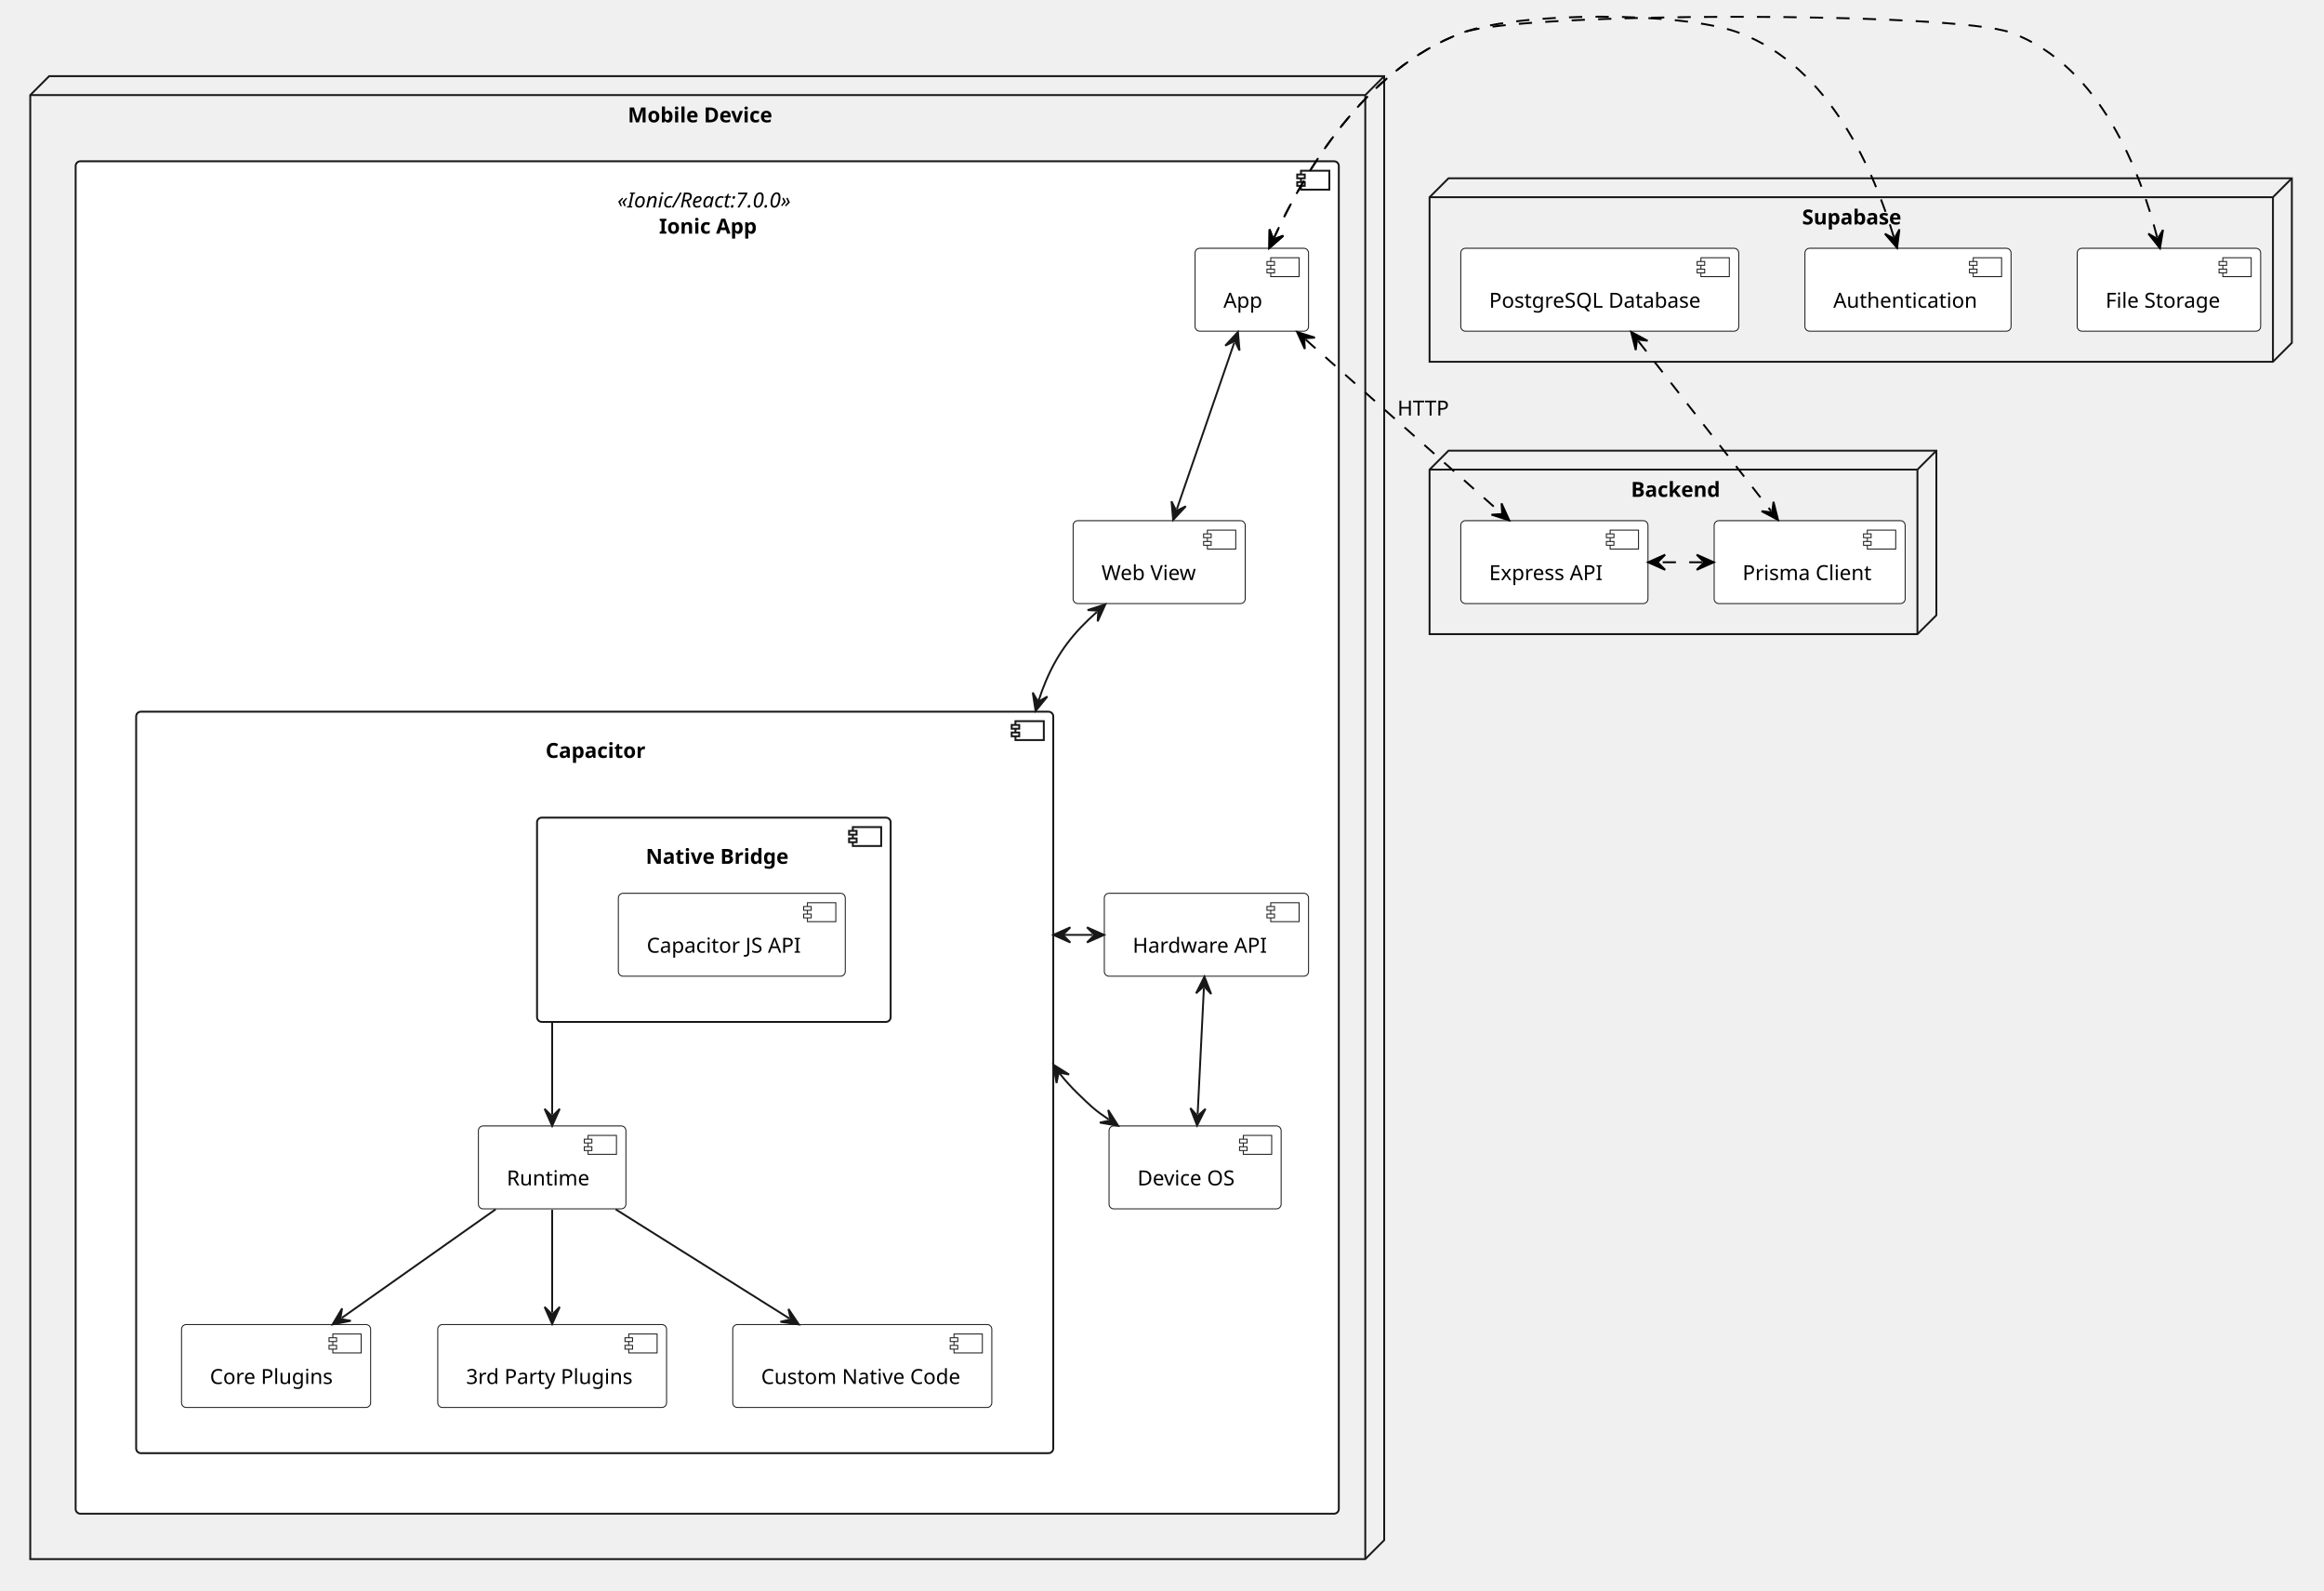
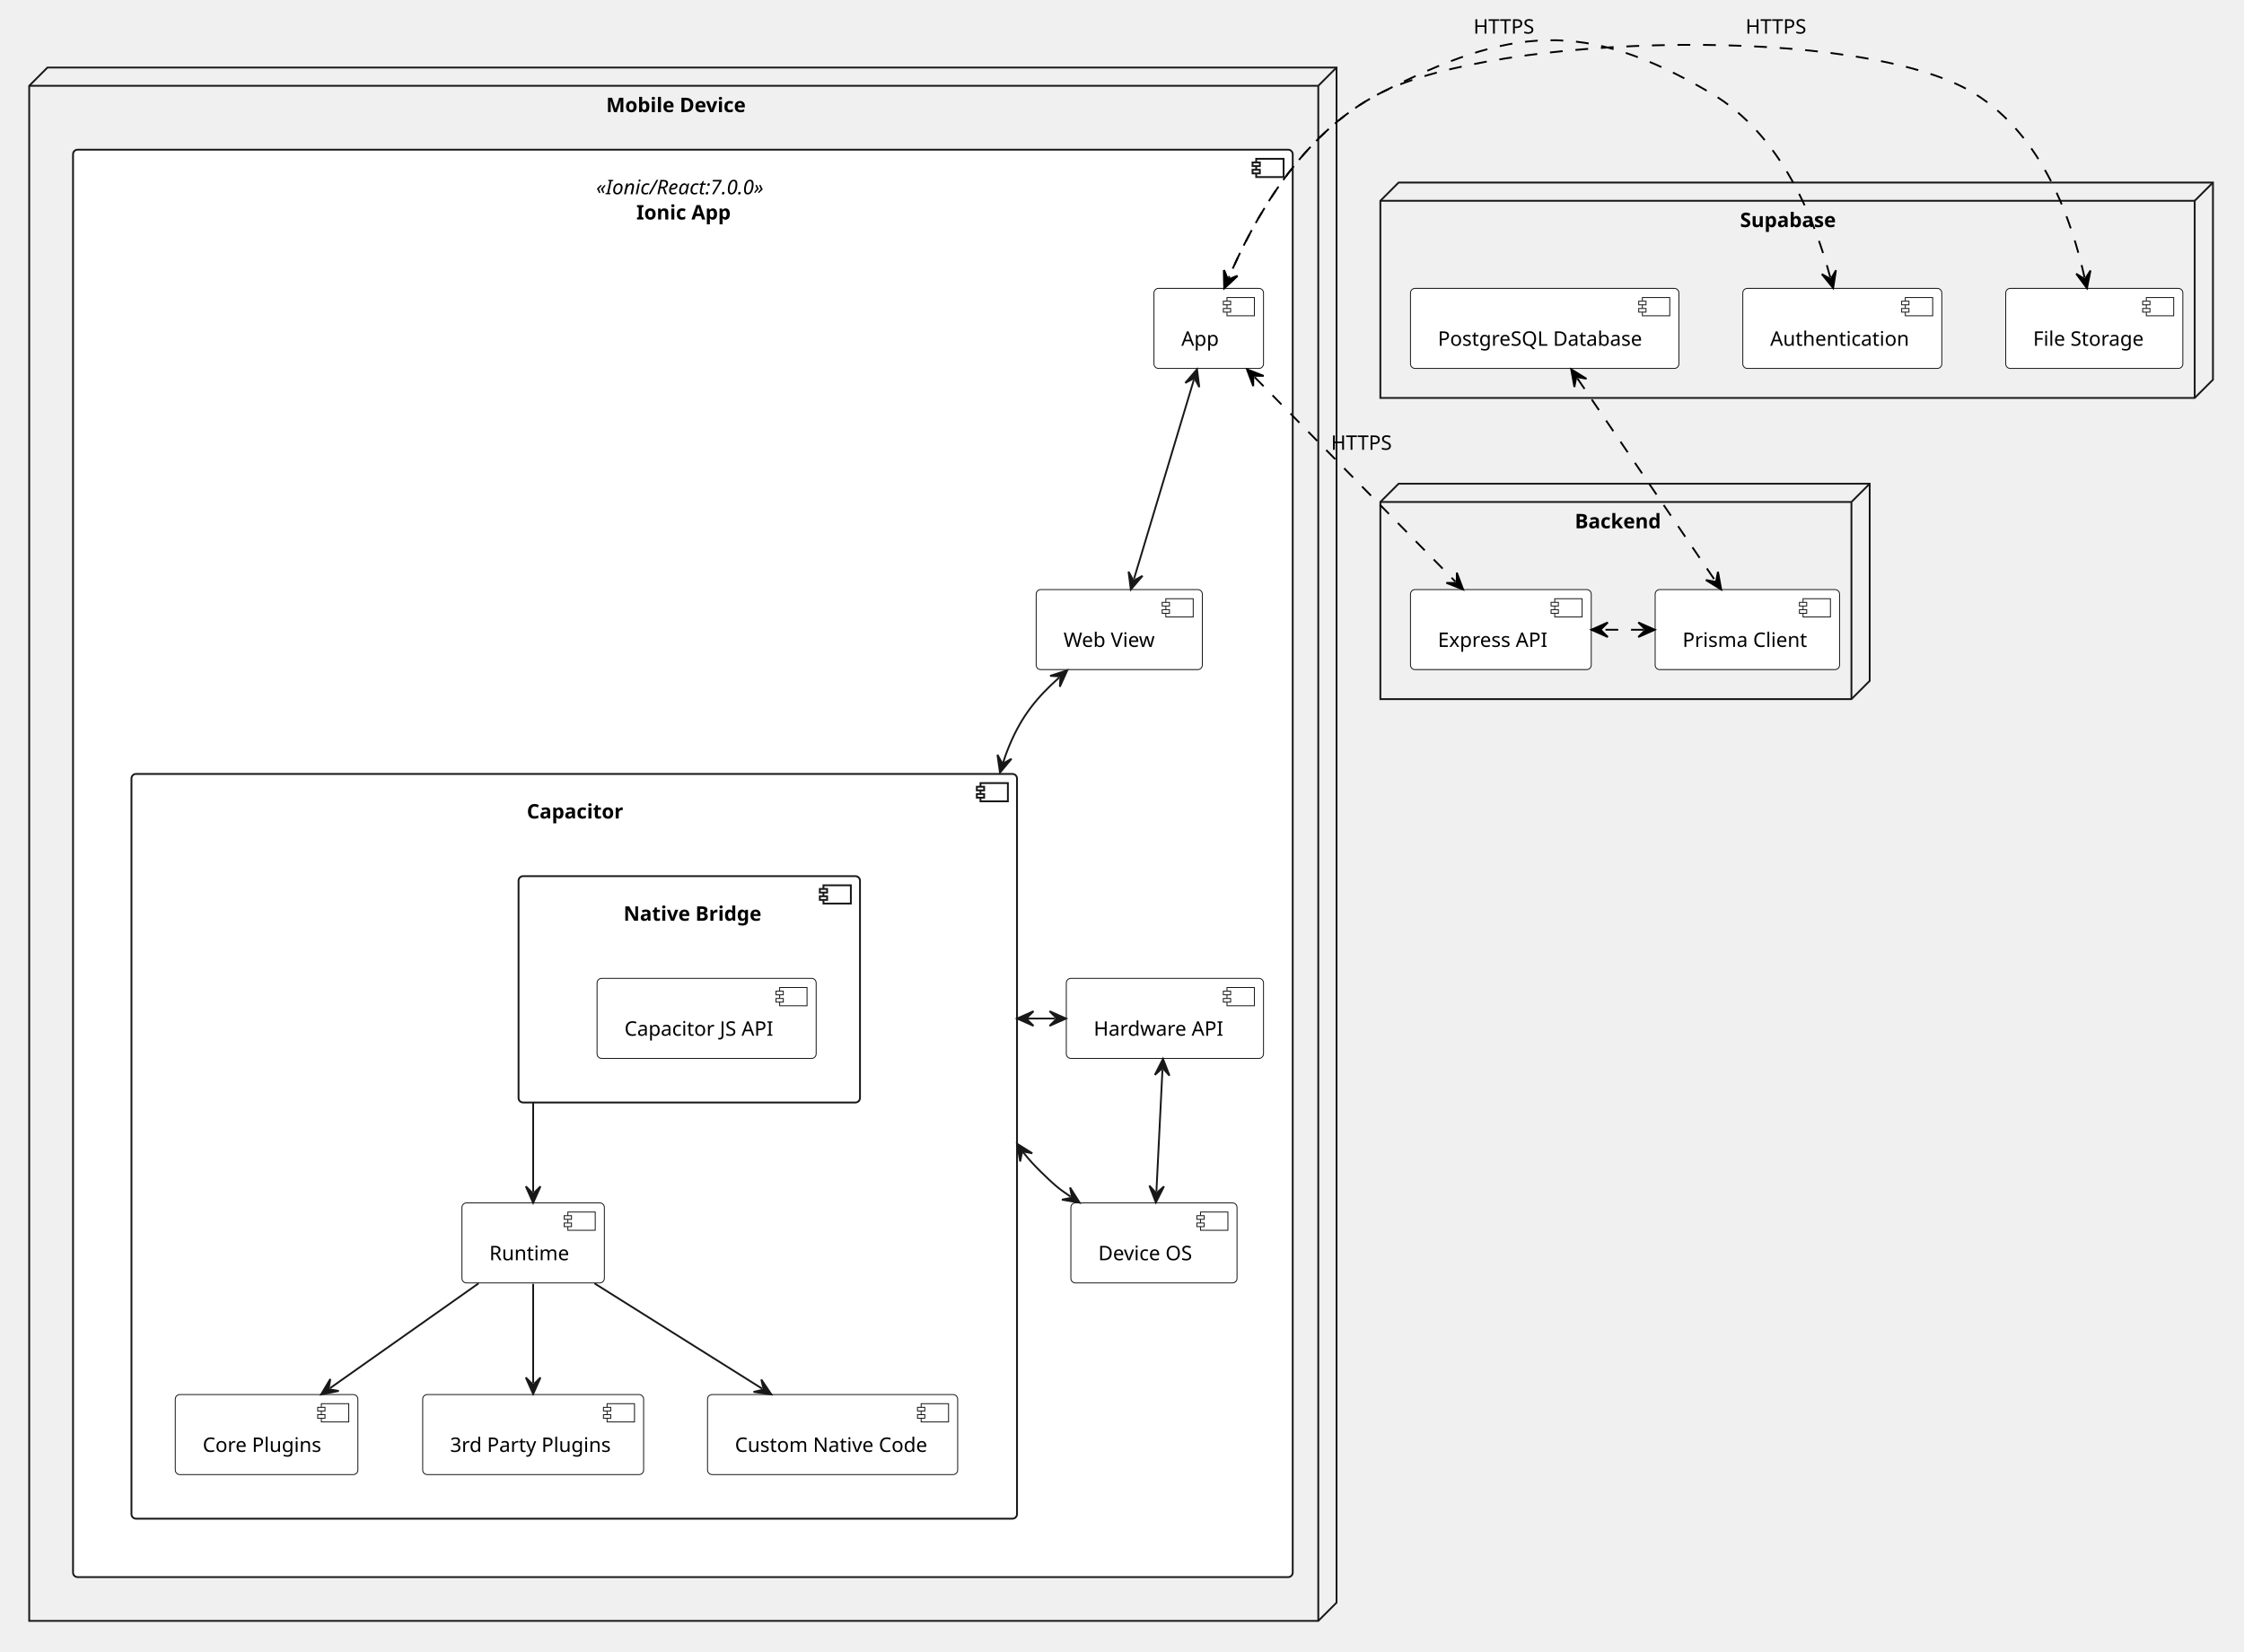
- <svg xmlns="http://www.w3.org/2000/svg" contentStyleType="text/css" height="841px" preserveAspectRatio="none" style="width:1229px;height:841px;background:#FFFFFF;" version="1.1" viewBox="0 0 1229 841" width="1229px" zoomAndPan="magnify">
+ <svg xmlns="http://www.w3.org/2000/svg" contentStyleType="text/css" height="905px" preserveAspectRatio="none" style="width:1229px;height:905px;background:#FFFFFF;" version="1.1" viewBox="0 0 1229 905" width="1229px" zoomAndPan="magnify">
  <defs />
  <g>
    <g id="cluster_mobileDevice">
-       <polygon fill="none" points="16,50.26,26,40.26,732,40.26,732,814.26,722,824.26,16,824.26,16,50.26" style="stroke:#181818;stroke-width:1.0;" />
-       <line style="stroke:#181818;stroke-width:1.0;" x1="722" x2="732" y1="50.26" y2="40.26" />
-       <line style="stroke:#181818;stroke-width:1.0;" x1="16" x2="722" y1="50.26" y2="50.26" />
-       <line style="stroke:#181818;stroke-width:1.0;" x1="722" x2="722" y1="50.26" y2="824.26" />
-       <text fill="#000000" font-family="sans-serif" font-size="11" font-weight="bold" lengthAdjust="spacing" textLength="76" x="332" y="64.679">Mobile Device</text>
+       <polygon fill="none" points="16,47,26,37,732,37,732,878,722,888,16,888,16,47" style="stroke:#181818;stroke-width:1.0;" />
+       <line style="stroke:#181818;stroke-width:1.0;" x1="722" x2="732" y1="47" y2="37" />
+       <line style="stroke:#181818;stroke-width:1.0;" x1="16" x2="722" y1="47" y2="47" />
+       <line style="stroke:#181818;stroke-width:1.0;" x1="722" x2="722" y1="47" y2="888" />
+       <text fill="#000000" font-family="sans-serif" font-size="11" font-weight="bold" lengthAdjust="spacing" textLength="76" x="332" y="61.419">Mobile Device</text>
    </g>
    <g id="cluster_ionicApp">
-       <rect fill="#FFFFFF" height="715" rx="2.5" ry="2.5" style="stroke:#181818;stroke-width:1.0;" width="668" x="40" y="85.26" />
-       <rect fill="#FFFFFF" height="10" style="stroke:#181818;stroke-width:1.0;" width="15" x="688" y="90.26" />
-       <rect fill="#FFFFFF" height="2" style="stroke:#181818;stroke-width:1.0;" width="4" x="686" y="92.26" />
-       <rect fill="#FFFFFF" height="2" style="stroke:#181818;stroke-width:1.0;" width="4" x="686" y="96.26" />
-       <text fill="#000000" font-family="sans-serif" font-size="11" font-style="italic" lengthAdjust="spacing" textLength="95" x="326.5" y="109.679">«Ionic/React:7.0.0»</text>
-       <text fill="#000000" font-family="sans-serif" font-size="11" font-weight="bold" lengthAdjust="spacing" textLength="51" x="348.5" y="123.515">Ionic App</text>
+       <rect fill="#FFFFFF" height="782" rx="2.5" ry="2.5" style="stroke:#181818;stroke-width:1.0;" width="668" x="40" y="82" />
+       <rect fill="#FFFFFF" height="10" style="stroke:#181818;stroke-width:1.0;" width="15" x="688" y="87" />
+       <rect fill="#FFFFFF" height="2" style="stroke:#181818;stroke-width:1.0;" width="4" x="686" y="89" />
+       <rect fill="#FFFFFF" height="2" style="stroke:#181818;stroke-width:1.0;" width="4" x="686" y="93" />
+       <text fill="#000000" font-family="sans-serif" font-size="11" font-style="italic" lengthAdjust="spacing" textLength="95" x="326.5" y="106.419">«Ionic/React:7.0.0»</text>
+       <text fill="#000000" font-family="sans-serif" font-size="11" font-weight="bold" lengthAdjust="spacing" textLength="51" x="348.5" y="120.255">Ionic App</text>
    </g>
    <g id="cluster_Capacitor">
-       <rect fill="#FFFFFF" height="392" rx="2.5" ry="2.5" style="stroke:#181818;stroke-width:1.0;" width="485" x="72" y="376.26" />
-       <rect fill="#FFFFFF" height="10" style="stroke:#181818;stroke-width:1.0;" width="15" x="537" y="381.26" />
-       <rect fill="#FFFFFF" height="2" style="stroke:#181818;stroke-width:1.0;" width="4" x="535" y="383.26" />
-       <rect fill="#FFFFFF" height="2" style="stroke:#181818;stroke-width:1.0;" width="4" x="535" y="387.26" />
-       <text fill="#000000" font-family="sans-serif" font-size="11" font-weight="bold" lengthAdjust="spacing" textLength="52" x="288.5" y="400.679">Capacitor</text>
+       <rect fill="#FFFFFF" height="408" rx="2.5" ry="2.5" style="stroke:#181818;stroke-width:1.0;" width="485" x="72" y="424" />
+       <rect fill="#FFFFFF" height="10" style="stroke:#181818;stroke-width:1.0;" width="15" x="537" y="429" />
+       <rect fill="#FFFFFF" height="2" style="stroke:#181818;stroke-width:1.0;" width="4" x="535" y="431" />
+       <rect fill="#FFFFFF" height="2" style="stroke:#181818;stroke-width:1.0;" width="4" x="535" y="435" />
+       <text fill="#000000" font-family="sans-serif" font-size="11" font-weight="bold" lengthAdjust="spacing" textLength="52" x="288.5" y="448.419">Capacitor</text>
    </g>
    <g id="cluster_NativeBridge">
-       <rect fill="#FFFFFF" height="108" rx="2.5" ry="2.5" style="stroke:#181818;stroke-width:1.0;" width="187" x="284" y="432.26" />
-       <rect fill="#FFFFFF" height="10" style="stroke:#181818;stroke-width:1.0;" width="15" x="451" y="437.26" />
-       <rect fill="#FFFFFF" height="2" style="stroke:#181818;stroke-width:1.0;" width="4" x="449" y="439.26" />
-       <rect fill="#FFFFFF" height="2" style="stroke:#181818;stroke-width:1.0;" width="4" x="449" y="443.26" />
-       <text fill="#000000" font-family="sans-serif" font-size="11" font-weight="bold" lengthAdjust="spacing" textLength="72" x="341.5" y="456.679">Native Bridge</text>
+       <rect fill="#FFFFFF" height="124" rx="2.5" ry="2.5" style="stroke:#181818;stroke-width:1.0;" width="187" x="284" y="480" />
+       <rect fill="#FFFFFF" height="10" style="stroke:#181818;stroke-width:1.0;" width="15" x="451" y="485" />
+       <rect fill="#FFFFFF" height="2" style="stroke:#181818;stroke-width:1.0;" width="4" x="449" y="487" />
+       <rect fill="#FFFFFF" height="2" style="stroke:#181818;stroke-width:1.0;" width="4" x="449" y="491" />
+       <text fill="#000000" font-family="sans-serif" font-size="11" font-weight="bold" lengthAdjust="spacing" textLength="72" x="341.5" y="504.419">Native Bridge</text>
    </g>
    <g id="cluster_backend">
-       <polygon fill="none" points="756,248.26,766,238.26,1024,238.26,1024,325.26,1014,335.26,756,335.26,756,248.26" style="stroke:#181818;stroke-width:1.0;" />
-       <line style="stroke:#181818;stroke-width:1.0;" x1="1014" x2="1024" y1="248.26" y2="238.26" />
-       <line style="stroke:#181818;stroke-width:1.0;" x1="756" x2="1014" y1="248.26" y2="248.26" />
-       <line style="stroke:#181818;stroke-width:1.0;" x1="1014" x2="1014" y1="248.26" y2="335.26" />
-       <text fill="#000000" font-family="sans-serif" font-size="11" font-weight="bold" lengthAdjust="spacing" textLength="47" x="862.5" y="262.679">Backend</text>
+       <polygon fill="none" points="756,275,766,265,1024,265,1024,373,1014,383,756,383,756,275" style="stroke:#181818;stroke-width:1.0;" />
+       <line style="stroke:#181818;stroke-width:1.0;" x1="1014" x2="1024" y1="275" y2="265" />
+       <line style="stroke:#181818;stroke-width:1.0;" x1="756" x2="1014" y1="275" y2="275" />
+       <line style="stroke:#181818;stroke-width:1.0;" x1="1014" x2="1014" y1="275" y2="383" />
+       <text fill="#000000" font-family="sans-serif" font-size="11" font-weight="bold" lengthAdjust="spacing" textLength="47" x="862.5" y="289.419">Backend</text>
    </g>
    <g id="cluster_supabase">
-       <polygon fill="none" points="756,104.26,766,94.26,1212,94.26,1212,181.26,1202,191.26,756,191.26,756,104.26" style="stroke:#181818;stroke-width:1.0;" />
-       <line style="stroke:#181818;stroke-width:1.0;" x1="1202" x2="1212" y1="104.26" y2="94.26" />
-       <line style="stroke:#181818;stroke-width:1.0;" x1="756" x2="1202" y1="104.26" y2="104.26" />
-       <line style="stroke:#181818;stroke-width:1.0;" x1="1202" x2="1202" y1="104.26" y2="191.26" />
-       <text fill="#000000" font-family="sans-serif" font-size="11" font-weight="bold" lengthAdjust="spacing" textLength="54" x="953" y="118.679">Supabase</text>
+       <polygon fill="none" points="756,110,766,100,1212,100,1212,208,1202,218,756,218,756,110" style="stroke:#181818;stroke-width:1.0;" />
+       <line style="stroke:#181818;stroke-width:1.0;" x1="1202" x2="1212" y1="110" y2="100" />
+       <line style="stroke:#181818;stroke-width:1.0;" x1="756" x2="1202" y1="110" y2="110" />
+       <line style="stroke:#181818;stroke-width:1.0;" x1="1202" x2="1202" y1="110" y2="218" />
+       <text fill="#000000" font-family="sans-serif" font-size="11" font-weight="bold" lengthAdjust="spacing" textLength="54" x="953" y="124.419">Supabase</text>
    </g>
    <g id="elem_App">
-       <rect fill="#FFFFFF" height="43.836" rx="2.5" ry="2.5" style="stroke:#181818;stroke-width:0.5;" width="60" x="632" y="131.26" />
-       <rect fill="#FFFFFF" height="10" style="stroke:#181818;stroke-width:0.5;" width="15" x="672" y="136.26" />
-       <rect fill="#FFFFFF" height="2" style="stroke:#181818;stroke-width:0.5;" width="4" x="670" y="138.26" />
-       <rect fill="#FFFFFF" height="2" style="stroke:#181818;stroke-width:0.5;" width="4" x="670" y="142.26" />
-       <text fill="#000000" font-family="sans-serif" font-size="11" lengthAdjust="spacing" textLength="20" x="647" y="162.679">App</text>
+       <rect fill="#FFFFFF" height="43.836" rx="2.5" ry="2.5" style="stroke:#181818;stroke-width:0.5;" width="60" x="632" y="158" />
+       <rect fill="#FFFFFF" height="10" style="stroke:#181818;stroke-width:0.5;" width="15" x="672" y="163" />
+       <rect fill="#FFFFFF" height="2" style="stroke:#181818;stroke-width:0.5;" width="4" x="670" y="165" />
+       <rect fill="#FFFFFF" height="2" style="stroke:#181818;stroke-width:0.5;" width="4" x="670" y="169" />
+       <text fill="#000000" font-family="sans-serif" font-size="11" lengthAdjust="spacing" textLength="20" x="647" y="189.419">App</text>
    </g>
    <g id="elem_WebView">
-       <rect fill="#FFFFFF" height="43.836" rx="2.5" ry="2.5" style="stroke:#181818;stroke-width:0.5;" width="91" x="567.5" y="275.26" />
-       <rect fill="#FFFFFF" height="10" style="stroke:#181818;stroke-width:0.5;" width="15" x="638.5" y="280.26" />
-       <rect fill="#FFFFFF" height="2" style="stroke:#181818;stroke-width:0.5;" width="4" x="636.5" y="282.26" />
-       <rect fill="#FFFFFF" height="2" style="stroke:#181818;stroke-width:0.5;" width="4" x="636.5" y="286.26" />
-       <text fill="#000000" font-family="sans-serif" font-size="11" lengthAdjust="spacing" textLength="51" x="582.5" y="306.679">Web View</text>
+       <rect fill="#FFFFFF" height="43.836" rx="2.5" ry="2.5" style="stroke:#181818;stroke-width:0.5;" width="91" x="567.5" y="323" />
+       <rect fill="#FFFFFF" height="10" style="stroke:#181818;stroke-width:0.5;" width="15" x="638.5" y="328" />
+       <rect fill="#FFFFFF" height="2" style="stroke:#181818;stroke-width:0.5;" width="4" x="636.5" y="330" />
+       <rect fill="#FFFFFF" height="2" style="stroke:#181818;stroke-width:0.5;" width="4" x="636.5" y="334" />
+       <text fill="#000000" font-family="sans-serif" font-size="11" lengthAdjust="spacing" textLength="51" x="582.5" y="354.419">Web View</text>
    </g>
    <g id="elem_Runtime">
-       <rect fill="#FFFFFF" height="43.836" rx="2.5" ry="2.5" style="stroke:#181818;stroke-width:0.5;" width="78" x="253" y="595.26" />
-       <rect fill="#FFFFFF" height="10" style="stroke:#181818;stroke-width:0.5;" width="15" x="311" y="600.26" />
-       <rect fill="#FFFFFF" height="2" style="stroke:#181818;stroke-width:0.5;" width="4" x="309" y="602.26" />
-       <rect fill="#FFFFFF" height="2" style="stroke:#181818;stroke-width:0.5;" width="4" x="309" y="606.26" />
-       <text fill="#000000" font-family="sans-serif" font-size="11" lengthAdjust="spacing" textLength="38" x="268" y="626.679">Runtime</text>
+       <rect fill="#FFFFFF" height="43.836" rx="2.5" ry="2.5" style="stroke:#181818;stroke-width:0.5;" width="78" x="253" y="659" />
+       <rect fill="#FFFFFF" height="10" style="stroke:#181818;stroke-width:0.5;" width="15" x="311" y="664" />
+       <rect fill="#FFFFFF" height="2" style="stroke:#181818;stroke-width:0.5;" width="4" x="309" y="666" />
+       <rect fill="#FFFFFF" height="2" style="stroke:#181818;stroke-width:0.5;" width="4" x="309" y="670" />
+       <text fill="#000000" font-family="sans-serif" font-size="11" lengthAdjust="spacing" textLength="38" x="268" y="690.419">Runtime</text>
    </g>
    <g id="elem_CorePlugins">
-       <rect fill="#FFFFFF" height="43.836" rx="2.5" ry="2.5" style="stroke:#181818;stroke-width:0.5;" width="100" x="96" y="700.26" />
-       <rect fill="#FFFFFF" height="10" style="stroke:#181818;stroke-width:0.5;" width="15" x="176" y="705.26" />
-       <rect fill="#FFFFFF" height="2" style="stroke:#181818;stroke-width:0.5;" width="4" x="174" y="707.26" />
-       <rect fill="#FFFFFF" height="2" style="stroke:#181818;stroke-width:0.5;" width="4" x="174" y="711.26" />
-       <text fill="#000000" font-family="sans-serif" font-size="11" lengthAdjust="spacing" textLength="60" x="111" y="731.679">Core Plugins</text>
+       <rect fill="#FFFFFF" height="43.836" rx="2.5" ry="2.5" style="stroke:#181818;stroke-width:0.5;" width="100" x="96" y="764" />
+       <rect fill="#FFFFFF" height="10" style="stroke:#181818;stroke-width:0.5;" width="15" x="176" y="769" />
+       <rect fill="#FFFFFF" height="2" style="stroke:#181818;stroke-width:0.5;" width="4" x="174" y="771" />
+       <rect fill="#FFFFFF" height="2" style="stroke:#181818;stroke-width:0.5;" width="4" x="174" y="775" />
+       <text fill="#000000" font-family="sans-serif" font-size="11" lengthAdjust="spacing" textLength="60" x="111" y="795.419">Core Plugins</text>
    </g>
    <g id="elem_ThirdPartyPlugins">
-       <rect fill="#FFFFFF" height="43.836" rx="2.5" ry="2.5" style="stroke:#181818;stroke-width:0.5;" width="121" x="231.5" y="700.26" />
-       <rect fill="#FFFFFF" height="10" style="stroke:#181818;stroke-width:0.5;" width="15" x="332.5" y="705.26" />
-       <rect fill="#FFFFFF" height="2" style="stroke:#181818;stroke-width:0.5;" width="4" x="330.5" y="707.26" />
-       <rect fill="#FFFFFF" height="2" style="stroke:#181818;stroke-width:0.5;" width="4" x="330.5" y="711.26" />
-       <text fill="#000000" font-family="sans-serif" font-size="11" lengthAdjust="spacing" textLength="81" x="246.5" y="731.679">3rd Party Plugins</text>
+       <rect fill="#FFFFFF" height="43.836" rx="2.5" ry="2.5" style="stroke:#181818;stroke-width:0.5;" width="121" x="231.5" y="764" />
+       <rect fill="#FFFFFF" height="10" style="stroke:#181818;stroke-width:0.5;" width="15" x="332.5" y="769" />
+       <rect fill="#FFFFFF" height="2" style="stroke:#181818;stroke-width:0.5;" width="4" x="330.5" y="771" />
+       <rect fill="#FFFFFF" height="2" style="stroke:#181818;stroke-width:0.5;" width="4" x="330.5" y="775" />
+       <text fill="#000000" font-family="sans-serif" font-size="11" lengthAdjust="spacing" textLength="81" x="246.5" y="795.419">3rd Party Plugins</text>
    </g>
    <g id="elem_CustomNativeCode">
-       <rect fill="#FFFFFF" height="43.836" rx="2.5" ry="2.5" style="stroke:#181818;stroke-width:0.5;" width="137" x="387.5" y="700.26" />
-       <rect fill="#FFFFFF" height="10" style="stroke:#181818;stroke-width:0.5;" width="15" x="504.5" y="705.26" />
-       <rect fill="#FFFFFF" height="2" style="stroke:#181818;stroke-width:0.5;" width="4" x="502.5" y="707.26" />
-       <rect fill="#FFFFFF" height="2" style="stroke:#181818;stroke-width:0.5;" width="4" x="502.5" y="711.26" />
-       <text fill="#000000" font-family="sans-serif" font-size="11" lengthAdjust="spacing" textLength="97" x="402.5" y="731.679">Custom Native Code</text>
+       <rect fill="#FFFFFF" height="43.836" rx="2.5" ry="2.5" style="stroke:#181818;stroke-width:0.5;" width="137" x="387.5" y="764" />
+       <rect fill="#FFFFFF" height="10" style="stroke:#181818;stroke-width:0.5;" width="15" x="504.5" y="769" />
+       <rect fill="#FFFFFF" height="2" style="stroke:#181818;stroke-width:0.5;" width="4" x="502.5" y="771" />
+       <rect fill="#FFFFFF" height="2" style="stroke:#181818;stroke-width:0.5;" width="4" x="502.5" y="775" />
+       <text fill="#000000" font-family="sans-serif" font-size="11" lengthAdjust="spacing" textLength="97" x="402.5" y="795.419">Custom Native Code</text>
    </g>
    <g id="elem_CapacitorJSAPI">
-       <rect fill="#FFFFFF" height="43.836" rx="2.5" ry="2.5" style="stroke:#181818;stroke-width:0.5;" width="120" x="327" y="472.26" />
-       <rect fill="#FFFFFF" height="10" style="stroke:#181818;stroke-width:0.5;" width="15" x="427" y="477.26" />
-       <rect fill="#FFFFFF" height="2" style="stroke:#181818;stroke-width:0.5;" width="4" x="425" y="479.26" />
-       <rect fill="#FFFFFF" height="2" style="stroke:#181818;stroke-width:0.5;" width="4" x="425" y="483.26" />
-       <text fill="#000000" font-family="sans-serif" font-size="11" lengthAdjust="spacing" textLength="80" x="342" y="503.679">Capacitor JS API</text>
+       <rect fill="#FFFFFF" height="43.836" rx="2.5" ry="2.5" style="stroke:#181818;stroke-width:0.5;" width="120" x="327" y="536" />
+       <rect fill="#FFFFFF" height="10" style="stroke:#181818;stroke-width:0.5;" width="15" x="427" y="541" />
+       <rect fill="#FFFFFF" height="2" style="stroke:#181818;stroke-width:0.5;" width="4" x="425" y="543" />
+       <rect fill="#FFFFFF" height="2" style="stroke:#181818;stroke-width:0.5;" width="4" x="425" y="547" />
+       <text fill="#000000" font-family="sans-serif" font-size="11" lengthAdjust="spacing" textLength="80" x="342" y="567.419">Capacitor JS API</text>
    </g>
    <g id="elem_HardwareAPI">
-       <rect fill="#FFFFFF" height="43.836" rx="2.5" ry="2.5" style="stroke:#181818;stroke-width:0.5;" width="108" x="584" y="472.26" />
-       <rect fill="#FFFFFF" height="10" style="stroke:#181818;stroke-width:0.5;" width="15" x="672" y="477.26" />
-       <rect fill="#FFFFFF" height="2" style="stroke:#181818;stroke-width:0.5;" width="4" x="670" y="479.26" />
-       <rect fill="#FFFFFF" height="2" style="stroke:#181818;stroke-width:0.5;" width="4" x="670" y="483.26" />
-       <text fill="#000000" font-family="sans-serif" font-size="11" lengthAdjust="spacing" textLength="68" x="599" y="503.679">Hardware API</text>
+       <rect fill="#FFFFFF" height="43.836" rx="2.5" ry="2.5" style="stroke:#181818;stroke-width:0.5;" width="108" x="584" y="536" />
+       <rect fill="#FFFFFF" height="10" style="stroke:#181818;stroke-width:0.5;" width="15" x="672" y="541" />
+       <rect fill="#FFFFFF" height="2" style="stroke:#181818;stroke-width:0.5;" width="4" x="670" y="543" />
+       <rect fill="#FFFFFF" height="2" style="stroke:#181818;stroke-width:0.5;" width="4" x="670" y="547" />
+       <text fill="#000000" font-family="sans-serif" font-size="11" lengthAdjust="spacing" textLength="68" x="599" y="567.419">Hardware API</text>
    </g>
    <g id="elem_DeviceOS">
-       <rect fill="#FFFFFF" height="43.836" rx="2.5" ry="2.5" style="stroke:#181818;stroke-width:0.5;" width="91" x="586.5" y="595.26" />
-       <rect fill="#FFFFFF" height="10" style="stroke:#181818;stroke-width:0.5;" width="15" x="657.5" y="600.26" />
-       <rect fill="#FFFFFF" height="2" style="stroke:#181818;stroke-width:0.5;" width="4" x="655.5" y="602.26" />
-       <rect fill="#FFFFFF" height="2" style="stroke:#181818;stroke-width:0.5;" width="4" x="655.5" y="606.26" />
-       <text fill="#000000" font-family="sans-serif" font-size="11" lengthAdjust="spacing" textLength="51" x="601.5" y="626.679">Device OS</text>
+       <rect fill="#FFFFFF" height="43.836" rx="2.5" ry="2.5" style="stroke:#181818;stroke-width:0.5;" width="91" x="586.5" y="659" />
+       <rect fill="#FFFFFF" height="10" style="stroke:#181818;stroke-width:0.5;" width="15" x="657.5" y="664" />
+       <rect fill="#FFFFFF" height="2" style="stroke:#181818;stroke-width:0.5;" width="4" x="655.5" y="666" />
+       <rect fill="#FFFFFF" height="2" style="stroke:#181818;stroke-width:0.5;" width="4" x="655.5" y="670" />
+       <text fill="#000000" font-family="sans-serif" font-size="11" lengthAdjust="spacing" textLength="51" x="601.5" y="690.419">Device OS</text>
    </g>
    <g id="elem_expressAPI">
-       <rect fill="#FFFFFF" height="43.836" rx="2.5" ry="2.5" style="stroke:#181818;stroke-width:0.5;" width="99" x="772.5" y="275.26" />
-       <rect fill="#FFFFFF" height="10" style="stroke:#181818;stroke-width:0.5;" width="15" x="851.5" y="280.26" />
-       <rect fill="#FFFFFF" height="2" style="stroke:#181818;stroke-width:0.5;" width="4" x="849.5" y="282.26" />
-       <rect fill="#FFFFFF" height="2" style="stroke:#181818;stroke-width:0.5;" width="4" x="849.5" y="286.26" />
-       <text fill="#000000" font-family="sans-serif" font-size="11" lengthAdjust="spacing" textLength="59" x="787.5" y="306.679">Express API</text>
+       <rect fill="#FFFFFF" height="43.836" rx="2.5" ry="2.5" style="stroke:#181818;stroke-width:0.5;" width="99" x="772.5" y="323" />
+       <rect fill="#FFFFFF" height="10" style="stroke:#181818;stroke-width:0.5;" width="15" x="851.5" y="328" />
+       <rect fill="#FFFFFF" height="2" style="stroke:#181818;stroke-width:0.5;" width="4" x="849.5" y="330" />
+       <rect fill="#FFFFFF" height="2" style="stroke:#181818;stroke-width:0.5;" width="4" x="849.5" y="334" />
+       <text fill="#000000" font-family="sans-serif" font-size="11" lengthAdjust="spacing" textLength="59" x="787.5" y="354.419">Express API</text>
    </g>
    <g id="elem_prismaClient">
-       <rect fill="#FFFFFF" height="43.836" rx="2.5" ry="2.5" style="stroke:#181818;stroke-width:0.5;" width="101" x="906.5" y="275.26" />
-       <rect fill="#FFFFFF" height="10" style="stroke:#181818;stroke-width:0.5;" width="15" x="987.5" y="280.26" />
-       <rect fill="#FFFFFF" height="2" style="stroke:#181818;stroke-width:0.5;" width="4" x="985.5" y="282.26" />
-       <rect fill="#FFFFFF" height="2" style="stroke:#181818;stroke-width:0.5;" width="4" x="985.5" y="286.26" />
-       <text fill="#000000" font-family="sans-serif" font-size="11" lengthAdjust="spacing" textLength="61" x="921.5" y="306.679">Prisma Client</text>
+       <rect fill="#FFFFFF" height="43.836" rx="2.5" ry="2.5" style="stroke:#181818;stroke-width:0.5;" width="101" x="906.5" y="323" />
+       <rect fill="#FFFFFF" height="10" style="stroke:#181818;stroke-width:0.5;" width="15" x="987.5" y="328" />
+       <rect fill="#FFFFFF" height="2" style="stroke:#181818;stroke-width:0.5;" width="4" x="985.5" y="330" />
+       <rect fill="#FFFFFF" height="2" style="stroke:#181818;stroke-width:0.5;" width="4" x="985.5" y="334" />
+       <text fill="#000000" font-family="sans-serif" font-size="11" lengthAdjust="spacing" textLength="61" x="921.5" y="354.419">Prisma Client</text>
    </g>
    <g id="elem_auth">
-       <rect fill="#FFFFFF" height="43.836" rx="2.5" ry="2.5" style="stroke:#181818;stroke-width:0.5;" width="109" x="954.5" y="131.26" />
-       <rect fill="#FFFFFF" height="10" style="stroke:#181818;stroke-width:0.5;" width="15" x="1043.5" y="136.26" />
-       <rect fill="#FFFFFF" height="2" style="stroke:#181818;stroke-width:0.5;" width="4" x="1041.5" y="138.26" />
-       <rect fill="#FFFFFF" height="2" style="stroke:#181818;stroke-width:0.5;" width="4" x="1041.5" y="142.26" />
-       <text fill="#000000" font-family="sans-serif" font-size="11" lengthAdjust="spacing" textLength="69" x="969.5" y="162.679">Authentication</text>
+       <rect fill="#FFFFFF" height="43.836" rx="2.5" ry="2.5" style="stroke:#181818;stroke-width:0.5;" width="109" x="954.5" y="158" />
+       <rect fill="#FFFFFF" height="10" style="stroke:#181818;stroke-width:0.5;" width="15" x="1043.5" y="163" />
+       <rect fill="#FFFFFF" height="2" style="stroke:#181818;stroke-width:0.5;" width="4" x="1041.5" y="165" />
+       <rect fill="#FFFFFF" height="2" style="stroke:#181818;stroke-width:0.5;" width="4" x="1041.5" y="169" />
+       <text fill="#000000" font-family="sans-serif" font-size="11" lengthAdjust="spacing" textLength="69" x="969.5" y="189.419">Authentication</text>
    </g>
    <g id="elem_fileStorage">
-       <rect fill="#FFFFFF" height="43.836" rx="2.5" ry="2.5" style="stroke:#181818;stroke-width:0.5;" width="97" x="1098.5" y="131.26" />
-       <rect fill="#FFFFFF" height="10" style="stroke:#181818;stroke-width:0.5;" width="15" x="1175.5" y="136.26" />
-       <rect fill="#FFFFFF" height="2" style="stroke:#181818;stroke-width:0.5;" width="4" x="1173.5" y="138.26" />
-       <rect fill="#FFFFFF" height="2" style="stroke:#181818;stroke-width:0.5;" width="4" x="1173.5" y="142.26" />
-       <text fill="#000000" font-family="sans-serif" font-size="11" lengthAdjust="spacing" textLength="57" x="1113.5" y="162.679">File Storage</text>
+       <rect fill="#FFFFFF" height="43.836" rx="2.5" ry="2.5" style="stroke:#181818;stroke-width:0.5;" width="97" x="1098.5" y="158" />
+       <rect fill="#FFFFFF" height="10" style="stroke:#181818;stroke-width:0.5;" width="15" x="1175.5" y="163" />
+       <rect fill="#FFFFFF" height="2" style="stroke:#181818;stroke-width:0.5;" width="4" x="1173.5" y="165" />
+       <rect fill="#FFFFFF" height="2" style="stroke:#181818;stroke-width:0.5;" width="4" x="1173.5" y="169" />
+       <text fill="#000000" font-family="sans-serif" font-size="11" lengthAdjust="spacing" textLength="57" x="1113.5" y="189.419">File Storage</text>
    </g>
    <g id="elem_postgresDB">
-       <rect fill="#FFFFFF" height="43.836" rx="2.5" ry="2.5" style="stroke:#181818;stroke-width:0.5;" width="147" x="772.5" y="131.26" />
-       <rect fill="#FFFFFF" height="10" style="stroke:#181818;stroke-width:0.5;" width="15" x="899.5" y="136.26" />
-       <rect fill="#FFFFFF" height="2" style="stroke:#181818;stroke-width:0.5;" width="4" x="897.5" y="138.26" />
-       <rect fill="#FFFFFF" height="2" style="stroke:#181818;stroke-width:0.5;" width="4" x="897.5" y="142.26" />
-       <text fill="#000000" font-family="sans-serif" font-size="11" lengthAdjust="spacing" textLength="107" x="787.5" y="162.679">PostgreSQL Database</text>
+       <rect fill="#FFFFFF" height="43.836" rx="2.5" ry="2.5" style="stroke:#181818;stroke-width:0.5;" width="147" x="772.5" y="158" />
+       <rect fill="#FFFFFF" height="10" style="stroke:#181818;stroke-width:0.5;" width="15" x="899.5" y="163" />
+       <rect fill="#FFFFFF" height="2" style="stroke:#181818;stroke-width:0.5;" width="4" x="897.5" y="165" />
+       <rect fill="#FFFFFF" height="2" style="stroke:#181818;stroke-width:0.5;" width="4" x="897.5" y="169" />
+       <text fill="#000000" font-family="sans-serif" font-size="11" lengthAdjust="spacing" textLength="107" x="787.5" y="189.419">PostgreSQL Database</text>
    </g>
    <g id="link_NativeBridge_Runtime">
-       <path d="M292,540.389 C292,540.719 292,541.05 292,541.381 C292,544.031 292,546.719 292,549.425 C292,554.837 292,560.317 292,565.689 C292,576.434 292,580.75 292,589.23 " fill="none" id="NativeBridge-to-Runtime" style="stroke:#181818;stroke-width:1.0;" />
-       <polygon fill="#181818" points="292,595.23,296,586.23,292,590.23,288,586.23,292,595.23" style="stroke:#181818;stroke-width:1.0;" />
+       <path d="M292,604.129 C292,604.459 292,604.79 292,605.121 C292,607.771 292,610.459 292,613.165 C292,618.577 292,624.057 292,629.429 C292,640.174 292,644.49 292,652.97 " fill="none" id="NativeBridge-to-Runtime" style="stroke:#181818;stroke-width:1.0;" />
+       <polygon fill="#181818" points="292,658.97,296,649.97,292,653.97,288,649.97,292,658.97" style="stroke:#181818;stroke-width:1.0;" />
    </g>
    <g id="link_Runtime_CorePlugins">
-       <path d="M262.1,639.35 C236.91,657.13 205.942,678.97 180.762,696.74 " fill="none" id="Runtime-to-CorePlugins" style="stroke:#181818;stroke-width:1.0;" />
-       <polygon fill="#181818" points="175.86,700.2,185.52,698.279,179.945,697.317,180.907,691.742,175.86,700.2" style="stroke:#181818;stroke-width:1.0;" />
+       <path d="M262.1,703.09 C236.91,720.87 205.942,742.71 180.762,760.48 " fill="none" id="Runtime-to-CorePlugins" style="stroke:#181818;stroke-width:1.0;" />
+       <polygon fill="#181818" points="175.86,763.94,185.52,762.019,179.945,761.057,180.907,755.482,175.86,763.94" style="stroke:#181818;stroke-width:1.0;" />
    </g>
    <g id="link_Runtime_ThirdPartyPlugins">
-       <path d="M292,639.6 C292,657.28 292,676.28 292,693.95 " fill="none" id="Runtime-to-ThirdPartyPlugins" style="stroke:#181818;stroke-width:1.0;" />
-       <polygon fill="#181818" points="292,699.95,296,690.95,292,694.95,288,690.95,292,699.95" style="stroke:#181818;stroke-width:1.0;" />
+       <path d="M292,703.34 C292,721.02 292,740.02 292,757.69 " fill="none" id="Runtime-to-ThirdPartyPlugins" style="stroke:#181818;stroke-width:1.0;" />
+       <polygon fill="#181818" points="292,763.69,296,754.69,292,758.69,288,754.69,292,763.69" style="stroke:#181818;stroke-width:1.0;" />
    </g>
    <g id="link_Runtime_CustomNativeCode">
-       <path d="M325.58,639.35 C353.88,657.13 389.089,679.239 417.379,697.009 " fill="none" id="Runtime-to-CustomNativeCode" style="stroke:#181818;stroke-width:1.0;" />
-       <polygon fill="#181818" points="422.46,700.2,416.966,692.026,418.226,697.54,412.711,698.8,422.46,700.2" style="stroke:#181818;stroke-width:1.0;" />
+       <path d="M325.58,703.09 C353.88,720.87 389.089,742.979 417.379,760.749 " fill="none" id="Runtime-to-CustomNativeCode" style="stroke:#181818;stroke-width:1.0;" />
+       <polygon fill="#181818" points="422.46,763.94,416.966,755.766,418.226,761.28,412.711,762.54,422.46,763.94" style="stroke:#181818;stroke-width:1.0;" />
    </g>
    <g id="link_App_WebView">
-       <path d="M652.704,181.192 C643.474,207.962 631.607,242.348 622.347,269.188 " fill="none" id="App-WebView" style="stroke:#181818;stroke-width:1.0;" />
-       <polygon fill="#181818" points="654.66,175.52,647.945,182.725,653.03,180.247,655.508,185.332,654.66,175.52" style="stroke:#181818;stroke-width:1.0;" />
-       <polygon fill="#181818" points="620.39,274.86,627.107,267.657,622.021,270.133,619.544,265.048,620.39,274.86" style="stroke:#181818;stroke-width:1.0;" />
+       <path d="M653.864,208.056 C644.454,239.376 630.427,286.014 621.057,317.194 " fill="none" id="App-WebView" style="stroke:#181818;stroke-width:1.0;" />
+       <polygon fill="#181818" points="655.59,202.31,649.169,209.778,654.151,207.099,656.831,212.08,655.59,202.31" style="stroke:#181818;stroke-width:1.0;" />
+       <polygon fill="#181818" points="619.33,322.94,625.751,315.472,620.769,318.151,618.089,313.17,619.33,322.94" style="stroke:#181818;stroke-width:1.0;" />
    </g>
    <g id="link_WebView_Capacitor">
-       <path d="M580.063,323.514 C568.013,334.264 559.7,344.39 553,360.26 C551.585,363.612 550.329,367.055 549.218,370.565 C548.662,372.32 549.716,368.301 549.231,370.087 " fill="none" id="WebView-Capacitor" style="stroke:#181818;stroke-width:1.0;" />
-       <polygon fill="#181818" points="584.54,319.52,575.161,322.526,580.809,322.849,580.487,328.496,584.54,319.52" style="stroke:#181818;stroke-width:1.0;" />
-       <polygon fill="#181818" points="547.658,375.877,553.877,368.24,548.968,371.052,546.157,366.143,547.658,375.877" style="stroke:#181818;stroke-width:1.0;" />
+       <path d="M580.041,371.242 C567.981,381.992 559.68,392.12 553,408 C551.421,411.757 550.02,415.617 548.783,419.551 C548.474,420.534 548.175,421.522 547.886,422.515 C547.814,422.763 549.39,417.242 549.319,417.491 " fill="none" id="WebView-Capacitor" style="stroke:#181818;stroke-width:1.0;" />
+       <polygon fill="#181818" points="584.52,367.25,575.14,370.253,580.788,370.577,580.463,376.225,584.52,367.25" style="stroke:#181818;stroke-width:1.0;" />
+       <polygon fill="#181818" points="547.671,423.26,553.99,415.705,549.045,418.452,546.297,413.507,547.671,423.26" style="stroke:#181818;stroke-width:1.0;" />
    </g>
    <g id="link_Capacitor_HardwareAPI">
-       <path d="M563.035,494.26 C563.39,494.26 557.879,494.26 558.235,494.26 C561.08,494.26 563.925,494.26 566.77,494.26 C572.46,494.26 572.15,494.26 577.84,494.26 " fill="none" id="Capacitor-HardwareAPI" style="stroke:#181818;stroke-width:1.0;" />
-       <polygon fill="#181818" points="557.035,494.26,566.035,498.26,562.035,494.26,566.035,490.26,557.035,494.26" style="stroke:#181818;stroke-width:1.0;" />
-       <polygon fill="#181818" points="583.84,494.26,574.84,490.26,578.84,494.26,574.84,498.26,583.84,494.26" style="stroke:#181818;stroke-width:1.0;" />
+       <path d="M563.035,558 C563.39,558 557.879,558 558.235,558 C561.08,558 563.925,558 566.77,558 C572.46,558 572.15,558 577.84,558 " fill="none" id="Capacitor-HardwareAPI" style="stroke:#181818;stroke-width:1.0;" />
+       <polygon fill="#181818" points="557.035,558,566.035,562,562.035,558,566.035,554,557.035,558" style="stroke:#181818;stroke-width:1.0;" />
+       <polygon fill="#181818" points="583.84,558,574.84,554,578.84,558,574.84,562,583.84,558" style="stroke:#181818;stroke-width:1.0;" />
    </g>
    <g id="link_Capacitor_DeviceOS">
-       <path d="M560.374,567.831 C560.701,568.304 558.156,564.517 558.494,564.984 C559.169,565.917 559.864,566.839 560.578,567.748 C563.432,571.385 566.579,574.829 569.914,578.076 C576.582,584.57 579.009,586.944 586.329,591.829 " fill="none" id="Capacitor-DeviceOS" style="stroke:#181818;stroke-width:1.0;" />
-       <polygon fill="#181818" points="557.009,562.863,558.744,572.558,559.813,567.003,565.368,568.072,557.009,562.863" style="stroke:#181818;stroke-width:1.0;" />
-       <polygon fill="#181818" points="591.32,595.16,586.054,586.837,587.161,592.385,581.614,593.491,591.32,595.16" style="stroke:#181818;stroke-width:1.0;" />
+       <path d="M560.374,631.571 C560.701,632.044 558.156,628.257 558.494,628.724 C559.169,629.657 559.864,630.579 560.578,631.488 C563.432,635.125 566.579,638.569 569.914,641.816 C576.582,648.31 579.009,650.684 586.329,655.569 " fill="none" id="Capacitor-DeviceOS" style="stroke:#181818;stroke-width:1.0;" />
+       <polygon fill="#181818" points="557.009,626.603,558.744,636.298,559.813,630.743,565.368,631.812,557.009,626.603" style="stroke:#181818;stroke-width:1.0;" />
+       <polygon fill="#181818" points="591.32,658.9,586.054,650.577,587.161,656.125,581.614,657.231,591.32,658.9" style="stroke:#181818;stroke-width:1.0;" />
    </g>
    <g id="link_HardwareAPI_DeviceOS">
-       <path d="M636.654,522.333 C635.564,544.403 634.448,566.887 633.348,589.027 " fill="none" id="HardwareAPI-DeviceOS" style="stroke:#181818;stroke-width:1.0;" />
-       <polygon fill="#181818" points="636.95,516.34,632.511,525.132,636.703,521.334,640.501,525.526,636.95,516.34" style="stroke:#181818;stroke-width:1.0;" />
-       <polygon fill="#181818" points="633.05,595.02,637.492,586.23,633.298,590.026,629.501,585.833,633.05,595.02" style="stroke:#181818;stroke-width:1.0;" />
+       <path d="M636.654,586.073 C635.564,608.143 634.448,630.627 633.348,652.767 " fill="none" id="HardwareAPI-DeviceOS" style="stroke:#181818;stroke-width:1.0;" />
+       <polygon fill="#181818" points="636.95,580.08,632.511,588.872,636.703,585.074,640.501,589.266,636.95,580.08" style="stroke:#181818;stroke-width:1.0;" />
+       <polygon fill="#181818" points="633.05,658.76,637.492,649.97,633.298,653.766,629.501,649.573,633.05,658.76" style="stroke:#181818;stroke-width:1.0;" />
    </g>
    <g id="link_App_expressAPI">
-       <path d="M690.437,179.503 C720.687,206.353 763.453,244.297 793.653,271.107 " fill="none" id="App-expressAPI" style="stroke:#000000;stroke-width:1.0;stroke-dasharray:7.0,7.0;" />
-       <polygon fill="#000000" points="685.95,175.52,690.026,184.486,689.689,178.839,695.336,178.503,685.95,175.52" style="stroke:#000000;stroke-width:1.0;" />
-       <polygon fill="#000000" points="798.14,275.09,794.065,266.124,794.401,271.771,788.754,272.106,798.14,275.09" style="stroke:#000000;stroke-width:1.0;" />
-       <text fill="#000000" font-family="sans-serif" font-size="11" lengthAdjust="spacing" textLength="25" x="739" y="219.679">HTTP</text>
+       <path d="M687.124,206.591 C717.874,237.911 766.527,287.478 797.127,318.658 " fill="none" id="App-expressAPI" style="stroke:#000000;stroke-width:1.0;stroke-dasharray:7.0,7.0;" />
+       <polygon fill="#000000" points="682.92,202.31,686.371,211.535,686.423,205.878,692.08,205.93,682.92,202.31" style="stroke:#000000;stroke-width:1.0;" />
+       <polygon fill="#000000" points="801.33,322.94,797.881,313.715,797.828,319.371,792.171,319.318,801.33,322.94" style="stroke:#000000;stroke-width:1.0;" />
+       <text fill="#000000" font-family="sans-serif" font-size="11" lengthAdjust="spacing" textLength="32" x="729" y="246.419">HTTPS</text>
    </g>
    <g id="link_postgresDB_prismaClient">
-       <path d="M866.314,180.248 C887.235,207.018 915.595,243.293 936.575,270.133 " fill="none" id="postgresDB-prismaClient" style="stroke:#000000;stroke-width:1.0;stroke-dasharray:7.0,7.0;" />
-       <polygon fill="#000000" points="862.62,175.52,865.01,185.075,865.699,179.46,871.313,180.148,862.62,175.52" style="stroke:#000000;stroke-width:1.0;" />
-       <polygon fill="#000000" points="940.27,274.86,937.879,265.306,937.191,270.921,931.576,270.233,940.27,274.86" style="stroke:#000000;stroke-width:1.0;" />
+       <path d="M863.887,207.269 C885.217,238.589 918.053,286.8 939.283,317.981 " fill="none" id="postgresDB-prismaClient" style="stroke:#000000;stroke-width:1.0;stroke-dasharray:7.0,7.0;" />
+       <polygon fill="#000000" points="860.51,202.31,862.27,212,863.324,206.443,868.882,207.497,860.51,202.31" style="stroke:#000000;stroke-width:1.0;" />
+       <polygon fill="#000000" points="942.66,322.94,940.901,313.25,939.846,318.807,934.288,317.752,942.66,322.94" style="stroke:#000000;stroke-width:1.0;" />
    </g>
    <g id="link_fileStorage_App">
-       <path d="M1140.75,125.431 C1132.03,91.661 1111.31,34.95 1063.5,17.26 C1033.28,6.08 803.72,6.08 773.5,17.26 C721.1,36.65 689.157,92.363 673.766,125.673 " fill="none" id="fileStorage-App" style="stroke:#000000;stroke-width:1.0;stroke-dasharray:7.0,7.0;" />
-       <polygon fill="#000000" points="1142.25,131.24,1143.873,121.526,1141,126.399,1136.127,123.526,1142.25,131.24" style="stroke:#000000;stroke-width:1.0;" />
-       <polygon fill="#000000" points="671.25,131.12,678.656,124.628,673.347,126.581,671.394,121.272,671.25,131.12" style="stroke:#000000;stroke-width:1.0;" />
+       <path d="M1141.675,152.026 C1134.875,121.746 1119.2,74.37 1081,51 C1019.39,13.32 820.37,18.26 756,51 C711.91,73.43 685.962,121.785 672.872,152.345 " fill="none" id="fileStorage-App" style="stroke:#000000;stroke-width:1.0;stroke-dasharray:7.0,7.0;" />
+       <polygon fill="#000000" points="1142.99,157.88,1144.921,148.222,1141.894,153.001,1137.115,149.975,1142.99,157.88" style="stroke:#000000;stroke-width:1.0;" />
+       <polygon fill="#000000" points="670.51,157.86,677.731,151.162,672.479,153.264,670.377,148.012,670.51,157.86" style="stroke:#000000;stroke-width:1.0;" />
+       <text fill="#000000" font-family="sans-serif" font-size="11" lengthAdjust="spacing" textLength="32" x="956" y="18.419">HTTPS</text>
    </g>
    <g id="link_auth_App">
-       <path d="M1001.502,125.297 C991.302,91.587 968.14,35.25 919.5,17.26 C889.07,6 803.93,6 773.5,17.26 C721.1,36.65 689.157,92.363 673.766,125.673 " fill="none" id="auth-App" style="stroke:#000000;stroke-width:1.0;stroke-dasharray:7.0,7.0;" />
-       <polygon fill="#000000" points="1003.24,131.04,1004.462,121.267,1001.792,126.254,996.805,123.584,1003.24,131.04" style="stroke:#000000;stroke-width:1.0;" />
-       <polygon fill="#000000" points="671.25,131.12,678.656,124.628,673.347,126.581,671.394,121.272,671.25,131.12" style="stroke:#000000;stroke-width:1.0;" />
+       <path d="M1002.427,152.017 C994.237,121.657 976.37,74.11 937,51 C867.63,10.27 827.7,14.53 756,51 C711.91,73.43 685.962,121.785 672.872,152.345 " fill="none" id="auth-App" style="stroke:#000000;stroke-width:1.0;stroke-dasharray:7.0,7.0;" />
+       <polygon fill="#000000" points="1003.99,157.81,1005.508,148.079,1002.688,152.983,997.784,150.162,1003.99,157.81" style="stroke:#000000;stroke-width:1.0;" />
+       <polygon fill="#000000" points="670.51,157.86,677.731,151.162,672.479,153.264,670.377,148.012,670.51,157.86" style="stroke:#000000;stroke-width:1.0;" />
+       <text fill="#000000" font-family="sans-serif" font-size="11" lengthAdjust="spacing" textLength="32" x="807" y="18.419">HTTPS</text>
    </g>
    <g id="link_prismaClient_expressAPI">
-       <path d="M900.28,297.26 C888.71,297.26 889.14,297.26 877.57,297.26 " fill="none" id="prismaClient-expressAPI" style="stroke:#000000;stroke-width:1.0;stroke-dasharray:7.0,7.0;" />
-       <polygon fill="#000000" points="906.28,297.26,897.28,293.26,901.28,297.26,897.28,301.26,906.28,297.26" style="stroke:#000000;stroke-width:1.0;" />
-       <polygon fill="#000000" points="871.57,297.26,880.57,301.26,876.57,297.26,880.57,293.26,871.57,297.26" style="stroke:#000000;stroke-width:1.0;" />
+       <path d="M900.28,345 C888.71,345 889.14,345 877.57,345 " fill="none" id="prismaClient-expressAPI" style="stroke:#000000;stroke-width:1.0;stroke-dasharray:7.0,7.0;" />
+       <polygon fill="#000000" points="906.28,345,897.28,341,901.28,345,897.28,349,906.28,345" style="stroke:#000000;stroke-width:1.0;" />
+       <polygon fill="#000000" points="871.57,345,880.57,349,876.57,345,880.57,341,871.57,345" style="stroke:#000000;stroke-width:1.0;" />
    </g>
  </g>
</svg>
